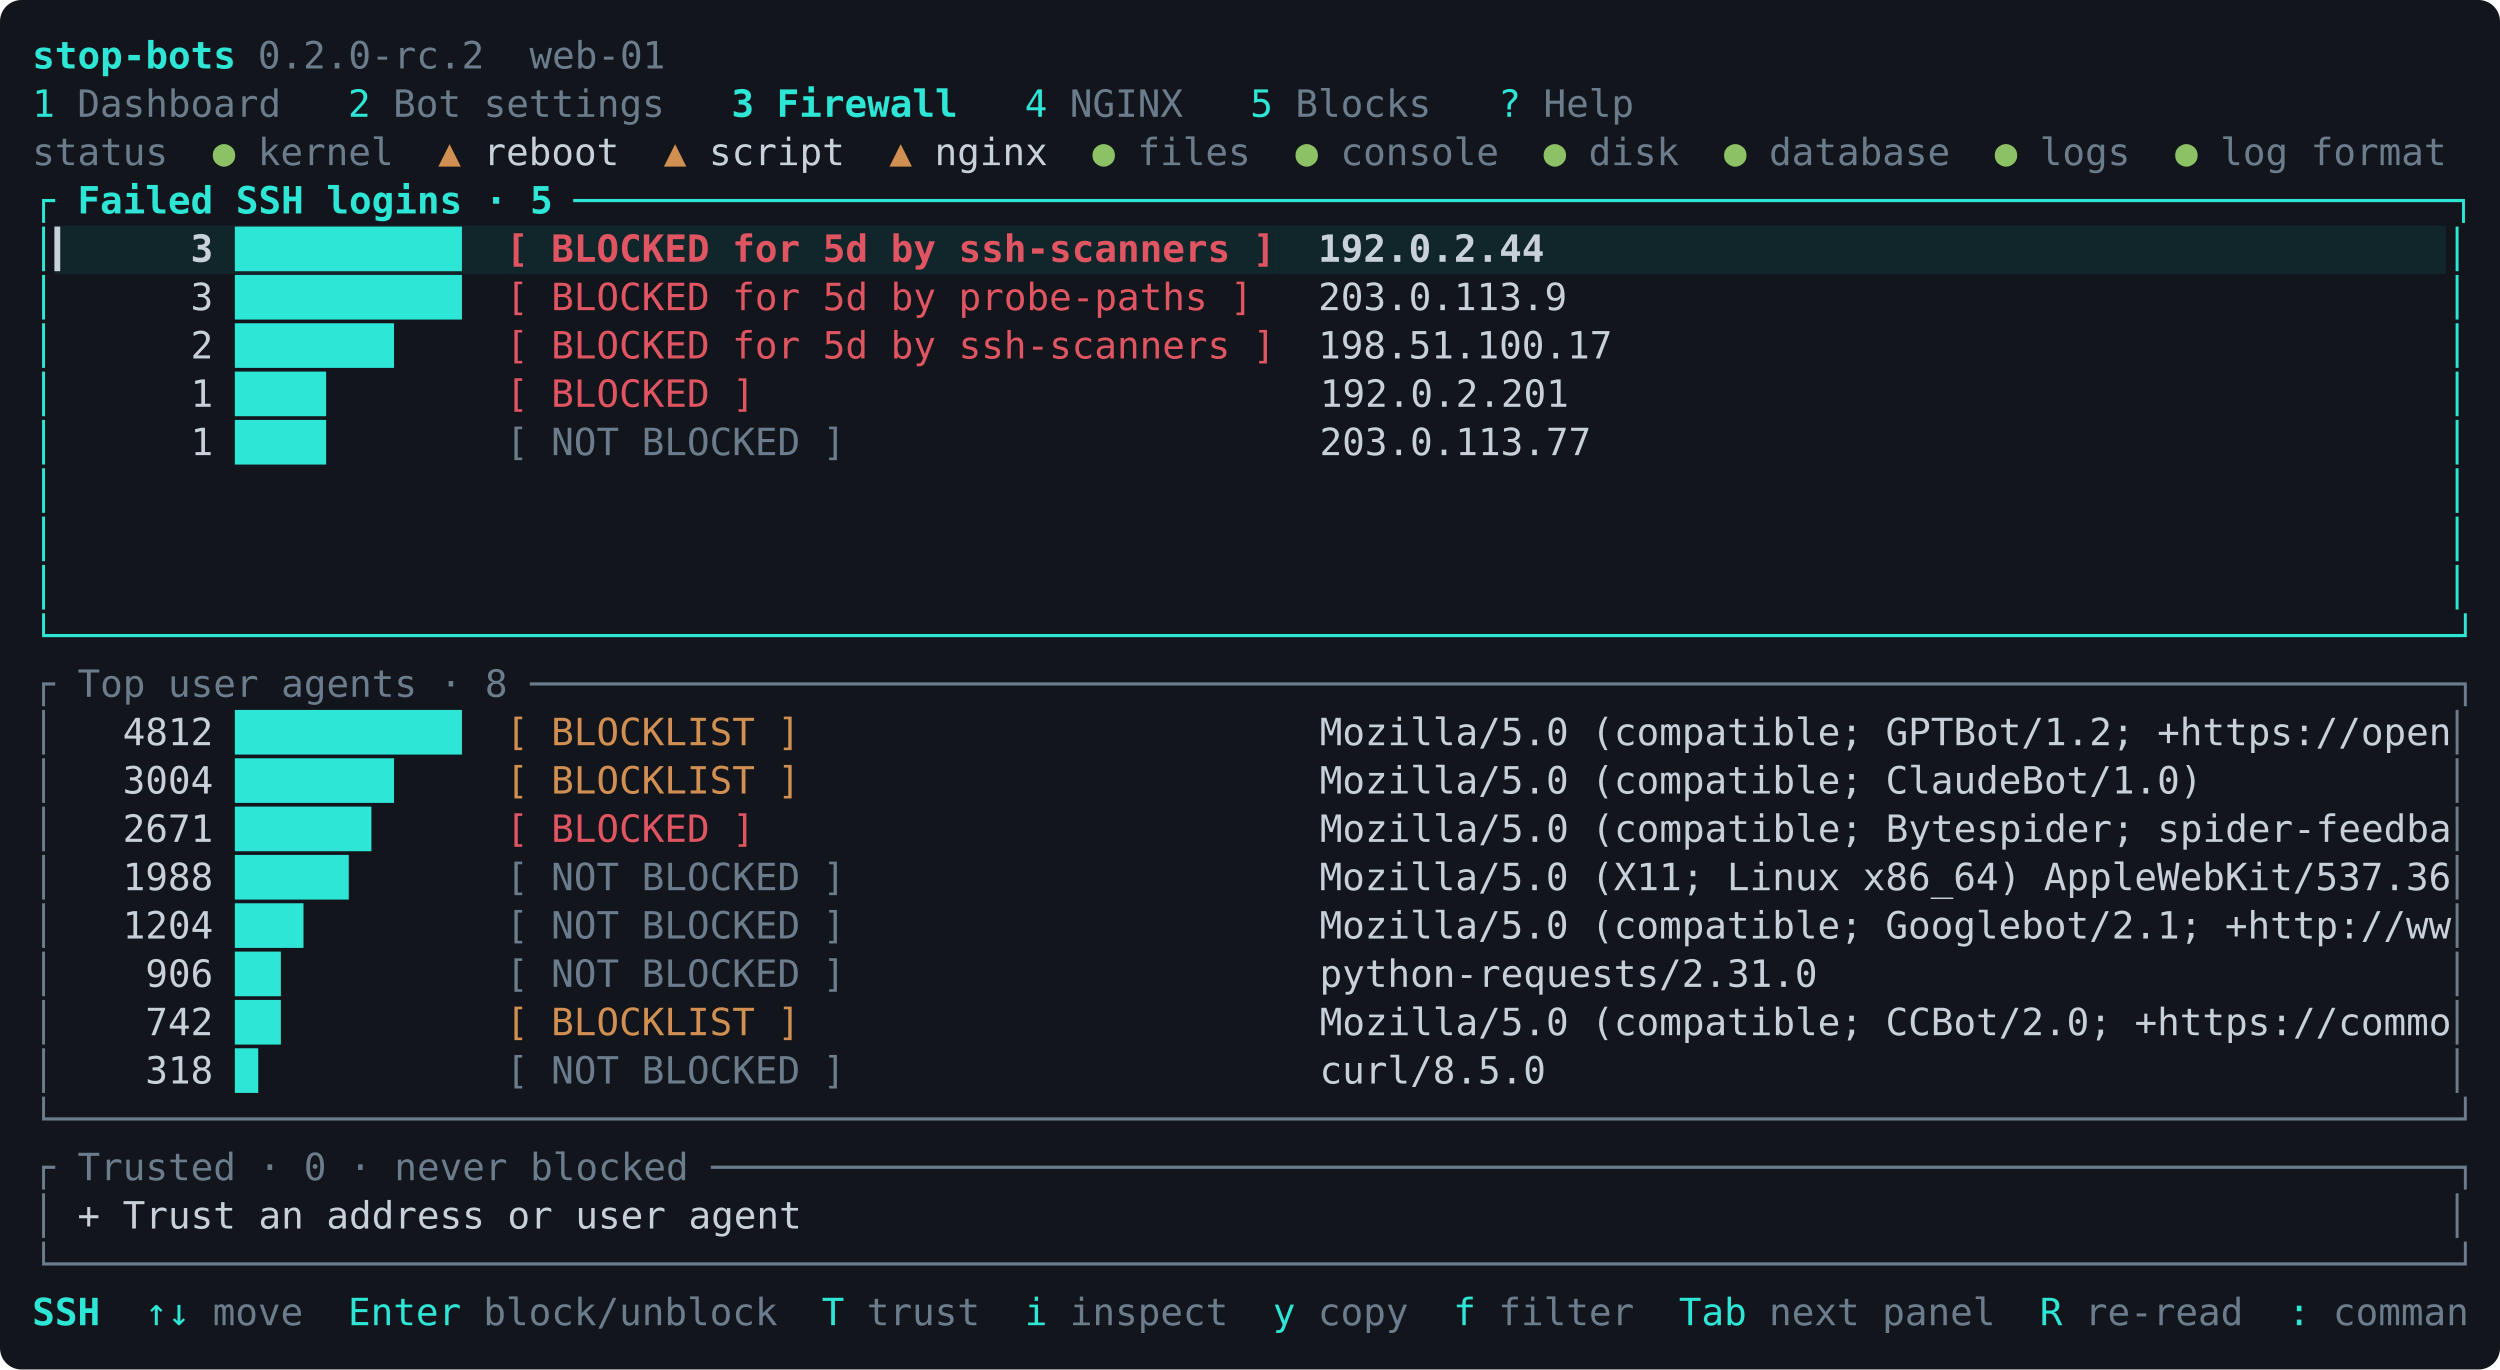
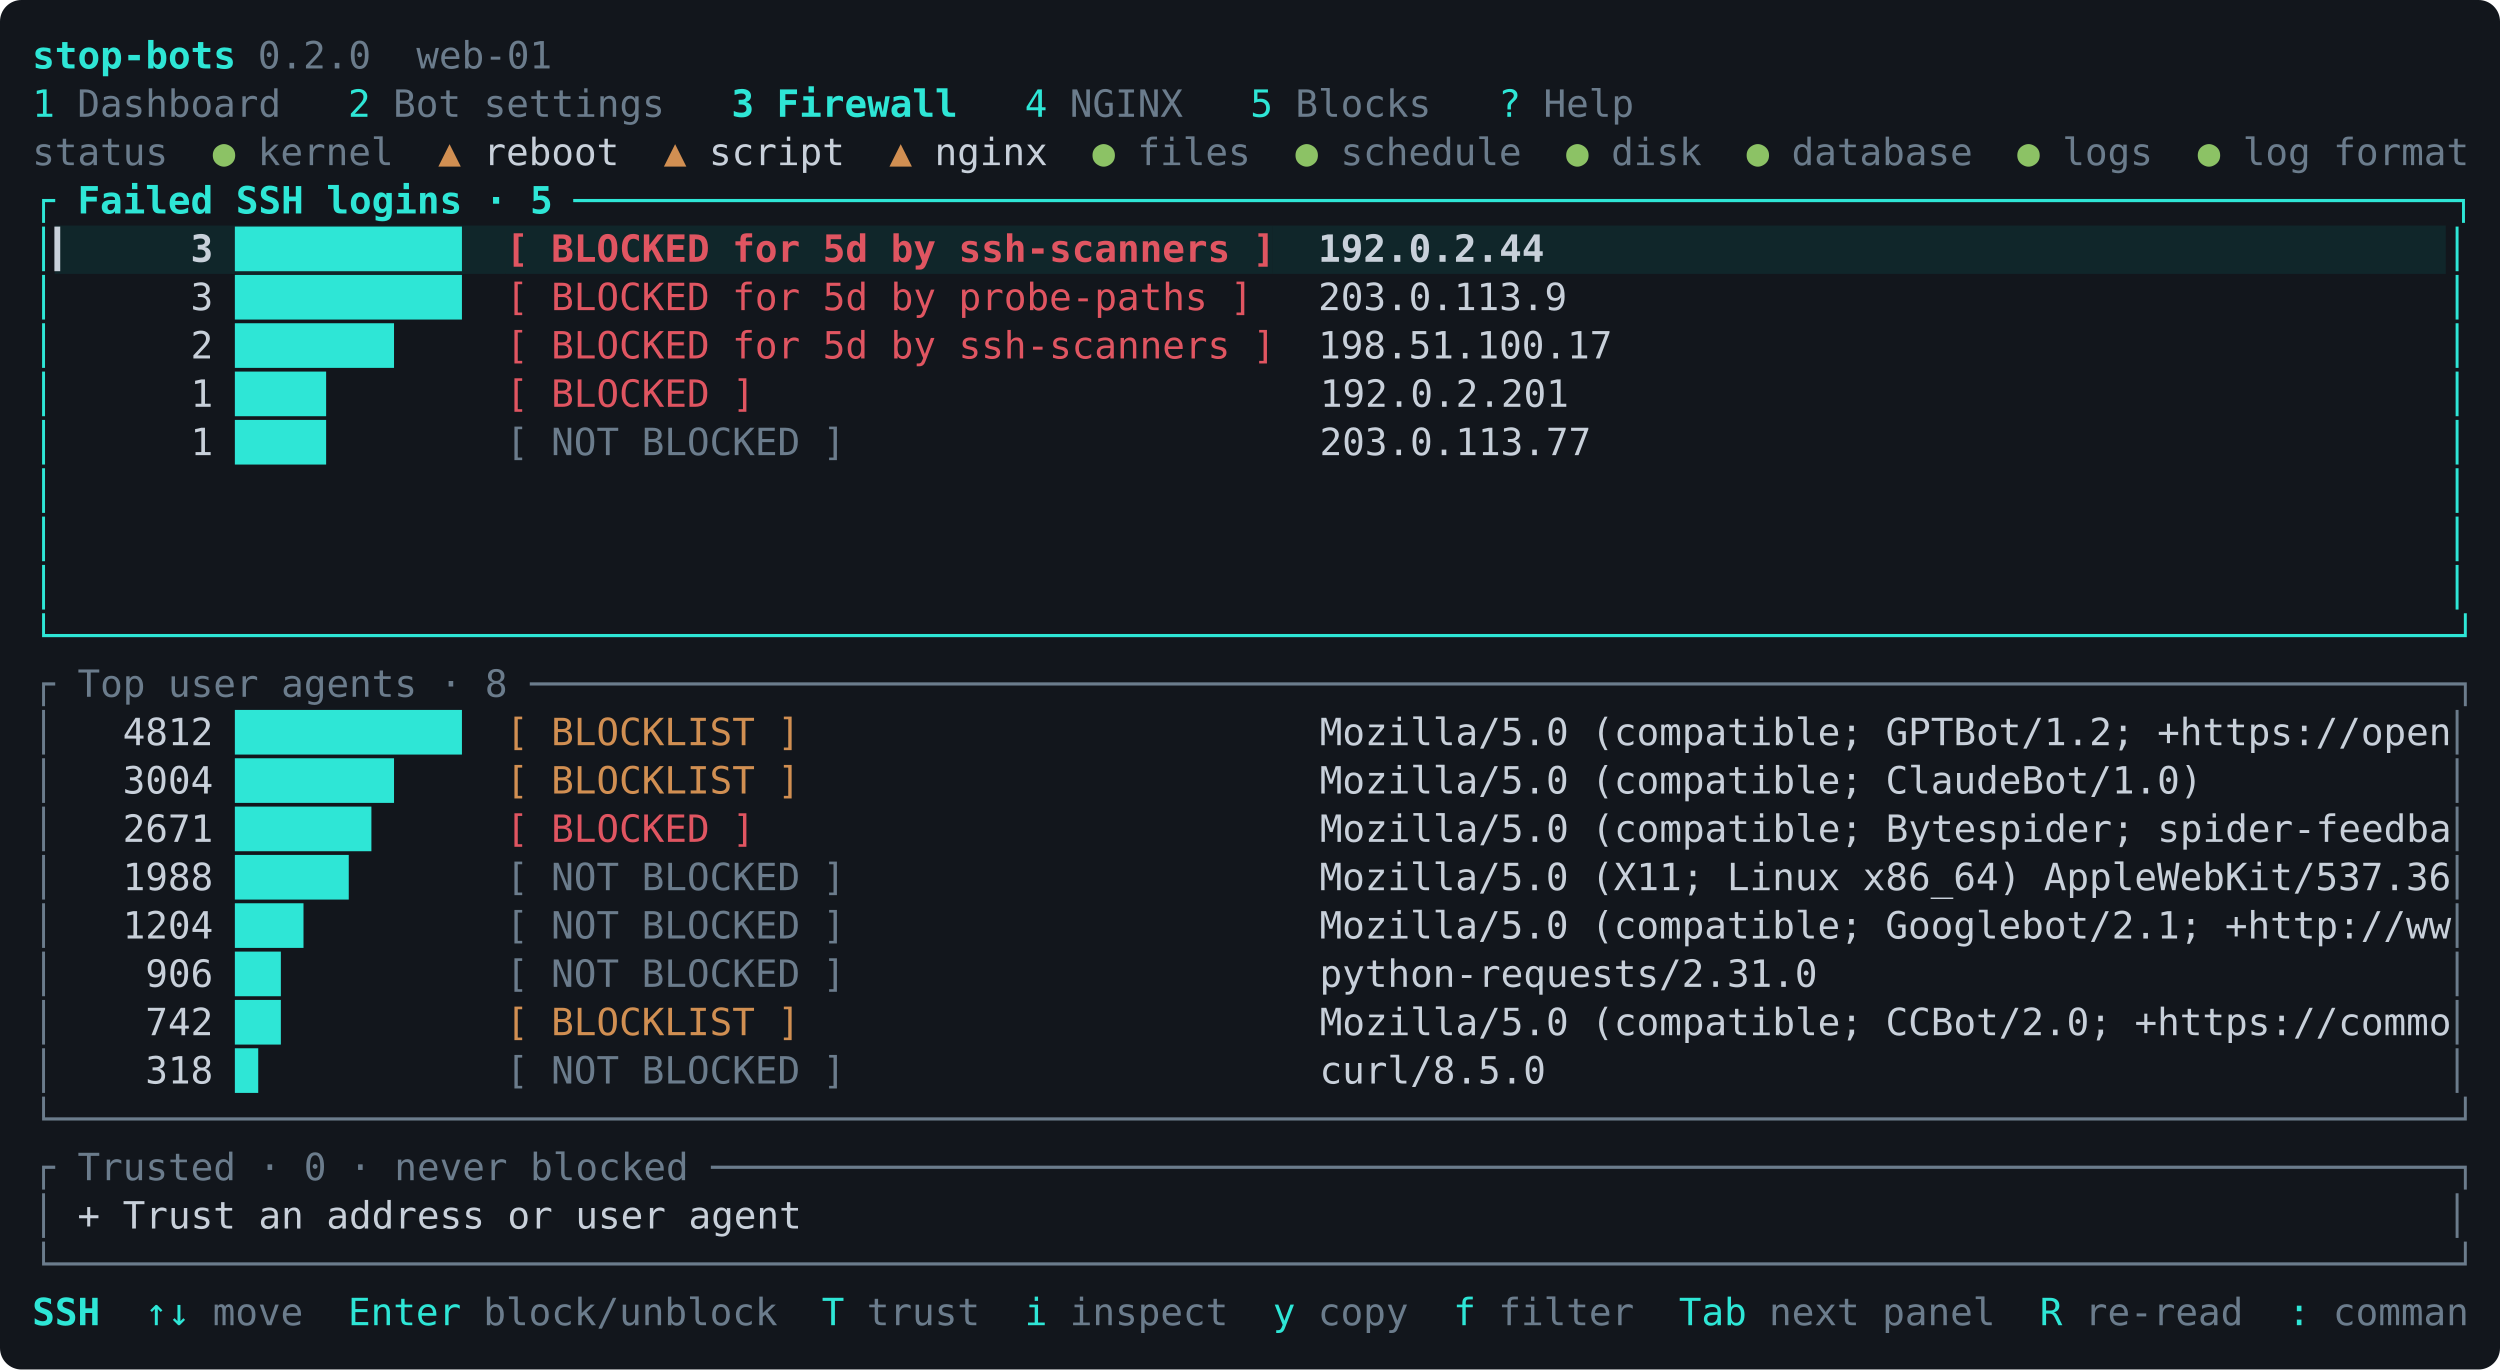
<svg xmlns="http://www.w3.org/2000/svg" viewBox="0 0 931 510" width="931" height="510" font-family="ui-monospace,SFMono-Regular,Menlo,Consolas,'DejaVu Sans Mono',monospace" font-size="14">
  <rect width="100%" height="100%" rx="8" fill="#12161c" />
  <rect x="20.4" y="84.0" width="67.2" height="18.0" fill="#10262a" />
  <rect x="87.6" y="84.0" width="84.0" height="18.0" fill="#10262a" />
  <rect x="171.6" y="84.0" width="16.8" height="18.0" fill="#10262a" />
  <rect x="188.4" y="84.0" width="285.6" height="18.0" fill="#10262a" />
  <rect x="474.0" y="84.0" width="436.8" height="18.0" fill="#10262a" />
  <text x="12.0" y="25.5" fill="#2ee6d6" textLength="75.6" lengthAdjust="spacingAndGlyphs" xml:space="preserve" font-weight="bold">stop-bots</text>
-   <text x="87.6" y="25.5" fill="#6b7c8c" textLength="159.6" lengthAdjust="spacingAndGlyphs" xml:space="preserve"> 0.2.0-rc.2  web-01</text>
+   <text x="87.6" y="25.5" fill="#6b7c8c" textLength="117.6" lengthAdjust="spacingAndGlyphs" xml:space="preserve"> 0.2.0  web-01</text>
  <text x="12.0" y="43.5" fill="#2ee6d6" textLength="8.4" lengthAdjust="spacingAndGlyphs" xml:space="preserve">1</text>
  <text x="28.8" y="43.5" fill="#6b7c8c" textLength="75.6" lengthAdjust="spacingAndGlyphs" xml:space="preserve">Dashboard</text>
  <text x="129.6" y="43.5" fill="#2ee6d6" textLength="8.4" lengthAdjust="spacingAndGlyphs" xml:space="preserve">2</text>
  <text x="146.4" y="43.5" fill="#6b7c8c" textLength="100.8" lengthAdjust="spacingAndGlyphs" xml:space="preserve">Bot settings</text>
  <text x="272.4" y="43.5" fill="#2ee6d6" textLength="8.4" lengthAdjust="spacingAndGlyphs" xml:space="preserve" font-weight="bold">3</text>
  <text x="289.2" y="43.5" fill="#2ee6d6" textLength="67.2" lengthAdjust="spacingAndGlyphs" xml:space="preserve" font-weight="bold">Firewall</text>
  <text x="381.6" y="43.5" fill="#2ee6d6" textLength="8.4" lengthAdjust="spacingAndGlyphs" xml:space="preserve">4</text>
  <text x="398.4" y="43.5" fill="#6b7c8c" textLength="42.0" lengthAdjust="spacingAndGlyphs" xml:space="preserve">NGINX</text>
  <text x="465.6" y="43.5" fill="#2ee6d6" textLength="8.4" lengthAdjust="spacingAndGlyphs" xml:space="preserve">5</text>
  <text x="482.4" y="43.5" fill="#6b7c8c" textLength="50.4" lengthAdjust="spacingAndGlyphs" xml:space="preserve">Blocks</text>
  <text x="558.0" y="43.5" fill="#2ee6d6" textLength="8.4" lengthAdjust="spacingAndGlyphs" xml:space="preserve">?</text>
  <text x="574.8" y="43.5" fill="#6b7c8c" textLength="33.6" lengthAdjust="spacingAndGlyphs" xml:space="preserve">Help</text>
  <text x="12.0" y="61.5" fill="#6b7c8c" textLength="50.4" lengthAdjust="spacingAndGlyphs" xml:space="preserve">status</text>
  <text x="79.2" y="61.5" fill="#8cc265" textLength="8.4" lengthAdjust="spacingAndGlyphs" xml:space="preserve">●</text>
  <text x="96.0" y="61.5" fill="#6b7c8c" textLength="50.4" lengthAdjust="spacingAndGlyphs" xml:space="preserve">kernel</text>
  <text x="163.2" y="61.5" fill="#d18f52" textLength="8.4" lengthAdjust="spacingAndGlyphs" xml:space="preserve">▲</text>
  <text x="171.6" y="61.5" fill="#c8d0da" textLength="75.6" lengthAdjust="spacingAndGlyphs" xml:space="preserve"> reboot  </text>
  <text x="247.2" y="61.5" fill="#d18f52" textLength="8.4" lengthAdjust="spacingAndGlyphs" xml:space="preserve">▲</text>
  <text x="255.6" y="61.5" fill="#c8d0da" textLength="75.6" lengthAdjust="spacingAndGlyphs" xml:space="preserve"> script  </text>
  <text x="331.2" y="61.5" fill="#d18f52" textLength="8.4" lengthAdjust="spacingAndGlyphs" xml:space="preserve">▲</text>
  <text x="339.6" y="61.5" fill="#c8d0da" textLength="67.2" lengthAdjust="spacingAndGlyphs" xml:space="preserve"> nginx  </text>
  <text x="406.8" y="61.5" fill="#8cc265" textLength="8.4" lengthAdjust="spacingAndGlyphs" xml:space="preserve">●</text>
  <text x="423.6" y="61.5" fill="#6b7c8c" textLength="42.0" lengthAdjust="spacingAndGlyphs" xml:space="preserve">files</text>
  <text x="482.4" y="61.5" fill="#8cc265" textLength="8.4" lengthAdjust="spacingAndGlyphs" xml:space="preserve">●</text>
-   <text x="499.2" y="61.5" fill="#6b7c8c" textLength="58.8" lengthAdjust="spacingAndGlyphs" xml:space="preserve">console</text>
-   <text x="574.8" y="61.5" fill="#8cc265" textLength="8.4" lengthAdjust="spacingAndGlyphs" xml:space="preserve">●</text>
-   <text x="591.6" y="61.5" fill="#6b7c8c" textLength="33.6" lengthAdjust="spacingAndGlyphs" xml:space="preserve">disk</text>
-   <text x="642.0" y="61.5" fill="#8cc265" textLength="8.4" lengthAdjust="spacingAndGlyphs" xml:space="preserve">●</text>
-   <text x="658.8" y="61.5" fill="#6b7c8c" textLength="67.2" lengthAdjust="spacingAndGlyphs" xml:space="preserve">database</text>
-   <text x="742.8" y="61.5" fill="#8cc265" textLength="8.4" lengthAdjust="spacingAndGlyphs" xml:space="preserve">●</text>
-   <text x="759.6" y="61.5" fill="#6b7c8c" textLength="33.6" lengthAdjust="spacingAndGlyphs" xml:space="preserve">logs</text>
-   <text x="810.0" y="61.5" fill="#8cc265" textLength="8.4" lengthAdjust="spacingAndGlyphs" xml:space="preserve">●</text>
-   <text x="826.8" y="61.5" fill="#6b7c8c" textLength="84.0" lengthAdjust="spacingAndGlyphs" xml:space="preserve">log format</text>
+   <text x="499.2" y="61.5" fill="#6b7c8c" textLength="67.2" lengthAdjust="spacingAndGlyphs" xml:space="preserve">schedule</text>
+   <text x="583.2" y="61.5" fill="#8cc265" textLength="8.4" lengthAdjust="spacingAndGlyphs" xml:space="preserve">●</text>
+   <text x="600.0" y="61.5" fill="#6b7c8c" textLength="33.6" lengthAdjust="spacingAndGlyphs" xml:space="preserve">disk</text>
+   <text x="650.4" y="61.5" fill="#8cc265" textLength="8.4" lengthAdjust="spacingAndGlyphs" xml:space="preserve">●</text>
+   <text x="667.2" y="61.5" fill="#6b7c8c" textLength="67.2" lengthAdjust="spacingAndGlyphs" xml:space="preserve">database</text>
+   <text x="751.2" y="61.5" fill="#8cc265" textLength="8.4" lengthAdjust="spacingAndGlyphs" xml:space="preserve">●</text>
+   <text x="768.0" y="61.5" fill="#6b7c8c" textLength="33.6" lengthAdjust="spacingAndGlyphs" xml:space="preserve">logs</text>
+   <text x="818.4" y="61.5" fill="#8cc265" textLength="8.4" lengthAdjust="spacingAndGlyphs" xml:space="preserve">●</text>
+   <text x="835.2" y="61.5" fill="#6b7c8c" textLength="84.0" lengthAdjust="spacingAndGlyphs" xml:space="preserve">log format</text>
  <text x="12.0" y="79.5" fill="#2ee6d6" textLength="8.4" lengthAdjust="spacingAndGlyphs" xml:space="preserve">┌</text>
  <text x="20.4" y="79.5" fill="#2ee6d6" textLength="193.2" lengthAdjust="spacingAndGlyphs" xml:space="preserve" font-weight="bold"> Failed SSH logins · 5 </text>
  <text x="213.6" y="79.5" fill="#2ee6d6" textLength="705.6" lengthAdjust="spacingAndGlyphs" xml:space="preserve">───────────────────────────────────────────────────────────────────────────────────┐</text>
  <text x="12.0" y="97.5" fill="#2ee6d6" textLength="8.4" lengthAdjust="spacingAndGlyphs" xml:space="preserve">│</text>
  <text x="20.4" y="97.5" fill="#c8d0da" textLength="67.2" lengthAdjust="spacingAndGlyphs" xml:space="preserve" font-weight="bold">▎     3 </text>
  <text x="87.6" y="97.5" fill="#2ee6d6" textLength="84.0" lengthAdjust="spacingAndGlyphs" xml:space="preserve" font-weight="bold">██████████</text>
  <text x="188.4" y="97.5" fill="#e05561" textLength="285.6" lengthAdjust="spacingAndGlyphs" xml:space="preserve" font-weight="bold">[ BLOCKED for 5d by ssh-scanners ]</text>
  <text x="474.0" y="97.5" fill="#c8d0da" textLength="436.8" lengthAdjust="spacingAndGlyphs" xml:space="preserve" font-weight="bold">  192.0.2.44                                        </text>
  <text x="910.8" y="97.5" fill="#2ee6d6" textLength="8.4" lengthAdjust="spacingAndGlyphs" xml:space="preserve">│</text>
  <text x="12.0" y="115.5" fill="#2ee6d6" textLength="8.4" lengthAdjust="spacingAndGlyphs" xml:space="preserve">│</text>
  <text x="20.4" y="115.5" fill="#c8d0da" textLength="67.2" lengthAdjust="spacingAndGlyphs" xml:space="preserve">      3 </text>
  <text x="87.6" y="115.5" fill="#2ee6d6" textLength="84.0" lengthAdjust="spacingAndGlyphs" xml:space="preserve">██████████</text>
  <text x="188.4" y="115.5" fill="#e05561" textLength="277.2" lengthAdjust="spacingAndGlyphs" xml:space="preserve">[ BLOCKED for 5d by probe-paths ]</text>
  <text x="465.6" y="115.5" fill="#c8d0da" textLength="445.2" lengthAdjust="spacingAndGlyphs" xml:space="preserve">   203.0.113.9                                       </text>
  <text x="910.8" y="115.5" fill="#2ee6d6" textLength="8.4" lengthAdjust="spacingAndGlyphs" xml:space="preserve">│</text>
  <text x="12.0" y="133.5" fill="#2ee6d6" textLength="8.4" lengthAdjust="spacingAndGlyphs" xml:space="preserve">│</text>
  <text x="20.4" y="133.5" fill="#c8d0da" textLength="67.2" lengthAdjust="spacingAndGlyphs" xml:space="preserve">      2 </text>
  <text x="87.6" y="133.5" fill="#2ee6d6" textLength="84.0" lengthAdjust="spacingAndGlyphs" xml:space="preserve">███████   </text>
  <text x="188.4" y="133.5" fill="#e05561" textLength="285.6" lengthAdjust="spacingAndGlyphs" xml:space="preserve">[ BLOCKED for 5d by ssh-scanners ]</text>
  <text x="474.0" y="133.5" fill="#c8d0da" textLength="436.8" lengthAdjust="spacingAndGlyphs" xml:space="preserve">  198.51.100.17                                     </text>
  <text x="910.8" y="133.5" fill="#2ee6d6" textLength="8.4" lengthAdjust="spacingAndGlyphs" xml:space="preserve">│</text>
  <text x="12.0" y="151.5" fill="#2ee6d6" textLength="8.4" lengthAdjust="spacingAndGlyphs" xml:space="preserve">│</text>
  <text x="20.4" y="151.5" fill="#c8d0da" textLength="67.2" lengthAdjust="spacingAndGlyphs" xml:space="preserve">      1 </text>
  <text x="87.6" y="151.5" fill="#2ee6d6" textLength="84.0" lengthAdjust="spacingAndGlyphs" xml:space="preserve">████      </text>
  <text x="188.4" y="151.5" fill="#e05561" textLength="92.4" lengthAdjust="spacingAndGlyphs" xml:space="preserve">[ BLOCKED ]</text>
  <text x="280.8" y="151.5" fill="#c8d0da" textLength="630.0" lengthAdjust="spacingAndGlyphs" xml:space="preserve">                         192.0.2.201                                       </text>
  <text x="910.8" y="151.5" fill="#2ee6d6" textLength="8.4" lengthAdjust="spacingAndGlyphs" xml:space="preserve">│</text>
  <text x="12.0" y="169.5" fill="#2ee6d6" textLength="8.4" lengthAdjust="spacingAndGlyphs" xml:space="preserve">│</text>
  <text x="20.4" y="169.5" fill="#c8d0da" textLength="67.2" lengthAdjust="spacingAndGlyphs" xml:space="preserve">      1 </text>
  <text x="87.6" y="169.5" fill="#2ee6d6" textLength="84.0" lengthAdjust="spacingAndGlyphs" xml:space="preserve">████      </text>
  <text x="188.4" y="169.5" fill="#6b7c8c" textLength="126.0" lengthAdjust="spacingAndGlyphs" xml:space="preserve">[ NOT BLOCKED ]</text>
  <text x="314.4" y="169.5" fill="#c8d0da" textLength="596.4" lengthAdjust="spacingAndGlyphs" xml:space="preserve">                     203.0.113.77                                      </text>
  <text x="910.8" y="169.5" fill="#2ee6d6" textLength="8.4" lengthAdjust="spacingAndGlyphs" xml:space="preserve">│</text>
  <text x="12.0" y="187.5" fill="#2ee6d6" textLength="8.4" lengthAdjust="spacingAndGlyphs" xml:space="preserve">│</text>
  <text x="910.8" y="187.5" fill="#2ee6d6" textLength="8.4" lengthAdjust="spacingAndGlyphs" xml:space="preserve">│</text>
  <text x="12.0" y="205.5" fill="#2ee6d6" textLength="8.4" lengthAdjust="spacingAndGlyphs" xml:space="preserve">│</text>
  <text x="910.8" y="205.5" fill="#2ee6d6" textLength="8.4" lengthAdjust="spacingAndGlyphs" xml:space="preserve">│</text>
  <text x="12.0" y="223.5" fill="#2ee6d6" textLength="8.4" lengthAdjust="spacingAndGlyphs" xml:space="preserve">│</text>
  <text x="910.8" y="223.5" fill="#2ee6d6" textLength="8.4" lengthAdjust="spacingAndGlyphs" xml:space="preserve">│</text>
  <text x="12.0" y="241.5" fill="#2ee6d6" textLength="907.2" lengthAdjust="spacingAndGlyphs" xml:space="preserve">└──────────────────────────────────────────────────────────────────────────────────────────────────────────┘</text>
  <text x="12.0" y="259.5" fill="#6b7c8c" textLength="907.2" lengthAdjust="spacingAndGlyphs" xml:space="preserve">┌ Top user agents · 8 ─────────────────────────────────────────────────────────────────────────────────────┐</text>
  <text x="12.0" y="277.5" fill="#6b7c8c" textLength="8.4" lengthAdjust="spacingAndGlyphs" xml:space="preserve">│</text>
  <text x="20.4" y="277.5" fill="#c8d0da" textLength="67.2" lengthAdjust="spacingAndGlyphs" xml:space="preserve">   4812 </text>
  <text x="87.6" y="277.5" fill="#2ee6d6" textLength="84.0" lengthAdjust="spacingAndGlyphs" xml:space="preserve">██████████</text>
  <text x="188.4" y="277.5" fill="#d18f52" textLength="109.2" lengthAdjust="spacingAndGlyphs" xml:space="preserve">[ BLOCKLIST ]</text>
  <text x="297.6" y="277.5" fill="#c8d0da" textLength="613.2" lengthAdjust="spacingAndGlyphs" xml:space="preserve">                       Mozilla/5.0 (compatible; GPTBot/1.2; +https://open</text>
  <text x="910.8" y="277.5" fill="#6b7c8c" textLength="8.4" lengthAdjust="spacingAndGlyphs" xml:space="preserve">│</text>
  <text x="12.0" y="295.5" fill="#6b7c8c" textLength="8.4" lengthAdjust="spacingAndGlyphs" xml:space="preserve">│</text>
  <text x="20.4" y="295.5" fill="#c8d0da" textLength="67.2" lengthAdjust="spacingAndGlyphs" xml:space="preserve">   3004 </text>
  <text x="87.6" y="295.5" fill="#2ee6d6" textLength="84.0" lengthAdjust="spacingAndGlyphs" xml:space="preserve">███████   </text>
  <text x="188.4" y="295.5" fill="#d18f52" textLength="109.2" lengthAdjust="spacingAndGlyphs" xml:space="preserve">[ BLOCKLIST ]</text>
  <text x="297.6" y="295.5" fill="#c8d0da" textLength="613.2" lengthAdjust="spacingAndGlyphs" xml:space="preserve">                       Mozilla/5.0 (compatible; ClaudeBot/1.0)           </text>
  <text x="910.8" y="295.5" fill="#6b7c8c" textLength="8.4" lengthAdjust="spacingAndGlyphs" xml:space="preserve">│</text>
  <text x="12.0" y="313.5" fill="#6b7c8c" textLength="8.4" lengthAdjust="spacingAndGlyphs" xml:space="preserve">│</text>
  <text x="20.4" y="313.5" fill="#c8d0da" textLength="67.2" lengthAdjust="spacingAndGlyphs" xml:space="preserve">   2671 </text>
  <text x="87.6" y="313.5" fill="#2ee6d6" textLength="84.0" lengthAdjust="spacingAndGlyphs" xml:space="preserve">██████    </text>
  <text x="188.4" y="313.5" fill="#e05561" textLength="92.4" lengthAdjust="spacingAndGlyphs" xml:space="preserve">[ BLOCKED ]</text>
  <text x="280.8" y="313.5" fill="#c8d0da" textLength="630.0" lengthAdjust="spacingAndGlyphs" xml:space="preserve">                         Mozilla/5.0 (compatible; Bytespider; spider-feedba</text>
  <text x="910.8" y="313.5" fill="#6b7c8c" textLength="8.4" lengthAdjust="spacingAndGlyphs" xml:space="preserve">│</text>
  <text x="12.0" y="331.5" fill="#6b7c8c" textLength="8.4" lengthAdjust="spacingAndGlyphs" xml:space="preserve">│</text>
  <text x="20.4" y="331.5" fill="#c8d0da" textLength="67.2" lengthAdjust="spacingAndGlyphs" xml:space="preserve">   1988 </text>
  <text x="87.6" y="331.5" fill="#2ee6d6" textLength="84.0" lengthAdjust="spacingAndGlyphs" xml:space="preserve">█████     </text>
  <text x="188.4" y="331.5" fill="#6b7c8c" textLength="126.0" lengthAdjust="spacingAndGlyphs" xml:space="preserve">[ NOT BLOCKED ]</text>
  <text x="314.4" y="331.5" fill="#c8d0da" textLength="596.4" lengthAdjust="spacingAndGlyphs" xml:space="preserve">                     Mozilla/5.0 (X11; Linux x86_64) AppleWebKit/537.36</text>
  <text x="910.8" y="331.5" fill="#6b7c8c" textLength="8.4" lengthAdjust="spacingAndGlyphs" xml:space="preserve">│</text>
  <text x="12.0" y="349.5" fill="#6b7c8c" textLength="8.4" lengthAdjust="spacingAndGlyphs" xml:space="preserve">│</text>
  <text x="20.4" y="349.5" fill="#c8d0da" textLength="67.2" lengthAdjust="spacingAndGlyphs" xml:space="preserve">   1204 </text>
  <text x="87.6" y="349.5" fill="#2ee6d6" textLength="84.0" lengthAdjust="spacingAndGlyphs" xml:space="preserve">███       </text>
  <text x="188.4" y="349.5" fill="#6b7c8c" textLength="126.0" lengthAdjust="spacingAndGlyphs" xml:space="preserve">[ NOT BLOCKED ]</text>
  <text x="314.4" y="349.5" fill="#c8d0da" textLength="596.4" lengthAdjust="spacingAndGlyphs" xml:space="preserve">                     Mozilla/5.0 (compatible; Googlebot/2.1; +http://ww</text>
  <text x="910.8" y="349.5" fill="#6b7c8c" textLength="8.4" lengthAdjust="spacingAndGlyphs" xml:space="preserve">│</text>
  <text x="12.0" y="367.5" fill="#6b7c8c" textLength="8.4" lengthAdjust="spacingAndGlyphs" xml:space="preserve">│</text>
  <text x="20.4" y="367.5" fill="#c8d0da" textLength="67.2" lengthAdjust="spacingAndGlyphs" xml:space="preserve">    906 </text>
  <text x="87.6" y="367.5" fill="#2ee6d6" textLength="84.0" lengthAdjust="spacingAndGlyphs" xml:space="preserve">██        </text>
  <text x="188.4" y="367.5" fill="#6b7c8c" textLength="126.0" lengthAdjust="spacingAndGlyphs" xml:space="preserve">[ NOT BLOCKED ]</text>
  <text x="314.4" y="367.5" fill="#c8d0da" textLength="596.4" lengthAdjust="spacingAndGlyphs" xml:space="preserve">                     python-requests/2.31.0                            </text>
  <text x="910.8" y="367.5" fill="#6b7c8c" textLength="8.4" lengthAdjust="spacingAndGlyphs" xml:space="preserve">│</text>
  <text x="12.0" y="385.5" fill="#6b7c8c" textLength="8.4" lengthAdjust="spacingAndGlyphs" xml:space="preserve">│</text>
  <text x="20.4" y="385.5" fill="#c8d0da" textLength="67.2" lengthAdjust="spacingAndGlyphs" xml:space="preserve">    742 </text>
  <text x="87.6" y="385.5" fill="#2ee6d6" textLength="84.0" lengthAdjust="spacingAndGlyphs" xml:space="preserve">██        </text>
  <text x="188.4" y="385.5" fill="#d18f52" textLength="109.2" lengthAdjust="spacingAndGlyphs" xml:space="preserve">[ BLOCKLIST ]</text>
  <text x="297.6" y="385.5" fill="#c8d0da" textLength="613.2" lengthAdjust="spacingAndGlyphs" xml:space="preserve">                       Mozilla/5.0 (compatible; CCBot/2.0; +https://commo</text>
  <text x="910.8" y="385.5" fill="#6b7c8c" textLength="8.4" lengthAdjust="spacingAndGlyphs" xml:space="preserve">│</text>
  <text x="12.0" y="403.5" fill="#6b7c8c" textLength="8.4" lengthAdjust="spacingAndGlyphs" xml:space="preserve">│</text>
  <text x="20.4" y="403.5" fill="#c8d0da" textLength="67.2" lengthAdjust="spacingAndGlyphs" xml:space="preserve">    318 </text>
  <text x="87.6" y="403.5" fill="#2ee6d6" textLength="84.0" lengthAdjust="spacingAndGlyphs" xml:space="preserve">█         </text>
  <text x="188.4" y="403.5" fill="#6b7c8c" textLength="126.0" lengthAdjust="spacingAndGlyphs" xml:space="preserve">[ NOT BLOCKED ]</text>
  <text x="314.4" y="403.5" fill="#c8d0da" textLength="596.4" lengthAdjust="spacingAndGlyphs" xml:space="preserve">                     curl/8.5.0                                        </text>
  <text x="910.8" y="403.5" fill="#6b7c8c" textLength="8.4" lengthAdjust="spacingAndGlyphs" xml:space="preserve">│</text>
  <text x="12.0" y="421.5" fill="#6b7c8c" textLength="907.2" lengthAdjust="spacingAndGlyphs" xml:space="preserve">└──────────────────────────────────────────────────────────────────────────────────────────────────────────┘</text>
  <text x="12.0" y="439.5" fill="#6b7c8c" textLength="907.2" lengthAdjust="spacingAndGlyphs" xml:space="preserve">┌ Trusted · 0 · never blocked ─────────────────────────────────────────────────────────────────────────────┐</text>
  <text x="12.0" y="457.5" fill="#6b7c8c" textLength="8.4" lengthAdjust="spacingAndGlyphs" xml:space="preserve">│</text>
  <text x="20.4" y="457.5" fill="#c8d0da" textLength="890.4" lengthAdjust="spacingAndGlyphs" xml:space="preserve"> + Trust an address or user agent                                                                         </text>
  <text x="910.8" y="457.5" fill="#6b7c8c" textLength="8.4" lengthAdjust="spacingAndGlyphs" xml:space="preserve">│</text>
  <text x="12.0" y="475.5" fill="#6b7c8c" textLength="907.2" lengthAdjust="spacingAndGlyphs" xml:space="preserve">└──────────────────────────────────────────────────────────────────────────────────────────────────────────┘</text>
  <text x="12.0" y="493.5" fill="#2ee6d6" textLength="25.2" lengthAdjust="spacingAndGlyphs" xml:space="preserve" font-weight="bold">SSH</text>
  <text x="54.0" y="493.5" fill="#2ee6d6" textLength="16.8" lengthAdjust="spacingAndGlyphs" xml:space="preserve">↑↓</text>
  <text x="79.2" y="493.5" fill="#6b7c8c" textLength="33.6" lengthAdjust="spacingAndGlyphs" xml:space="preserve">move</text>
  <text x="129.6" y="493.5" fill="#2ee6d6" textLength="42.0" lengthAdjust="spacingAndGlyphs" xml:space="preserve">Enter</text>
  <text x="180.0" y="493.5" fill="#6b7c8c" textLength="109.2" lengthAdjust="spacingAndGlyphs" xml:space="preserve">block/unblock</text>
  <text x="306.0" y="493.5" fill="#2ee6d6" textLength="8.4" lengthAdjust="spacingAndGlyphs" xml:space="preserve">T</text>
  <text x="322.8" y="493.5" fill="#6b7c8c" textLength="42.0" lengthAdjust="spacingAndGlyphs" xml:space="preserve">trust</text>
  <text x="381.6" y="493.5" fill="#2ee6d6" textLength="8.4" lengthAdjust="spacingAndGlyphs" xml:space="preserve">i</text>
  <text x="398.4" y="493.5" fill="#6b7c8c" textLength="58.8" lengthAdjust="spacingAndGlyphs" xml:space="preserve">inspect</text>
  <text x="474.0" y="493.5" fill="#2ee6d6" textLength="8.4" lengthAdjust="spacingAndGlyphs" xml:space="preserve">y</text>
  <text x="490.8" y="493.5" fill="#6b7c8c" textLength="33.6" lengthAdjust="spacingAndGlyphs" xml:space="preserve">copy</text>
  <text x="541.2" y="493.5" fill="#2ee6d6" textLength="8.4" lengthAdjust="spacingAndGlyphs" xml:space="preserve">f</text>
  <text x="558.0" y="493.5" fill="#6b7c8c" textLength="50.4" lengthAdjust="spacingAndGlyphs" xml:space="preserve">filter</text>
  <text x="625.2" y="493.5" fill="#2ee6d6" textLength="25.2" lengthAdjust="spacingAndGlyphs" xml:space="preserve">Tab</text>
  <text x="658.8" y="493.5" fill="#6b7c8c" textLength="84.0" lengthAdjust="spacingAndGlyphs" xml:space="preserve">next panel</text>
  <text x="759.6" y="493.5" fill="#2ee6d6" textLength="8.4" lengthAdjust="spacingAndGlyphs" xml:space="preserve">R</text>
  <text x="776.4" y="493.5" fill="#6b7c8c" textLength="58.8" lengthAdjust="spacingAndGlyphs" xml:space="preserve">re-read</text>
  <text x="852.0" y="493.5" fill="#2ee6d6" textLength="8.4" lengthAdjust="spacingAndGlyphs" xml:space="preserve">:</text>
  <text x="868.8" y="493.5" fill="#6b7c8c" textLength="50.4" lengthAdjust="spacingAndGlyphs" xml:space="preserve">comman</text>
</svg>
